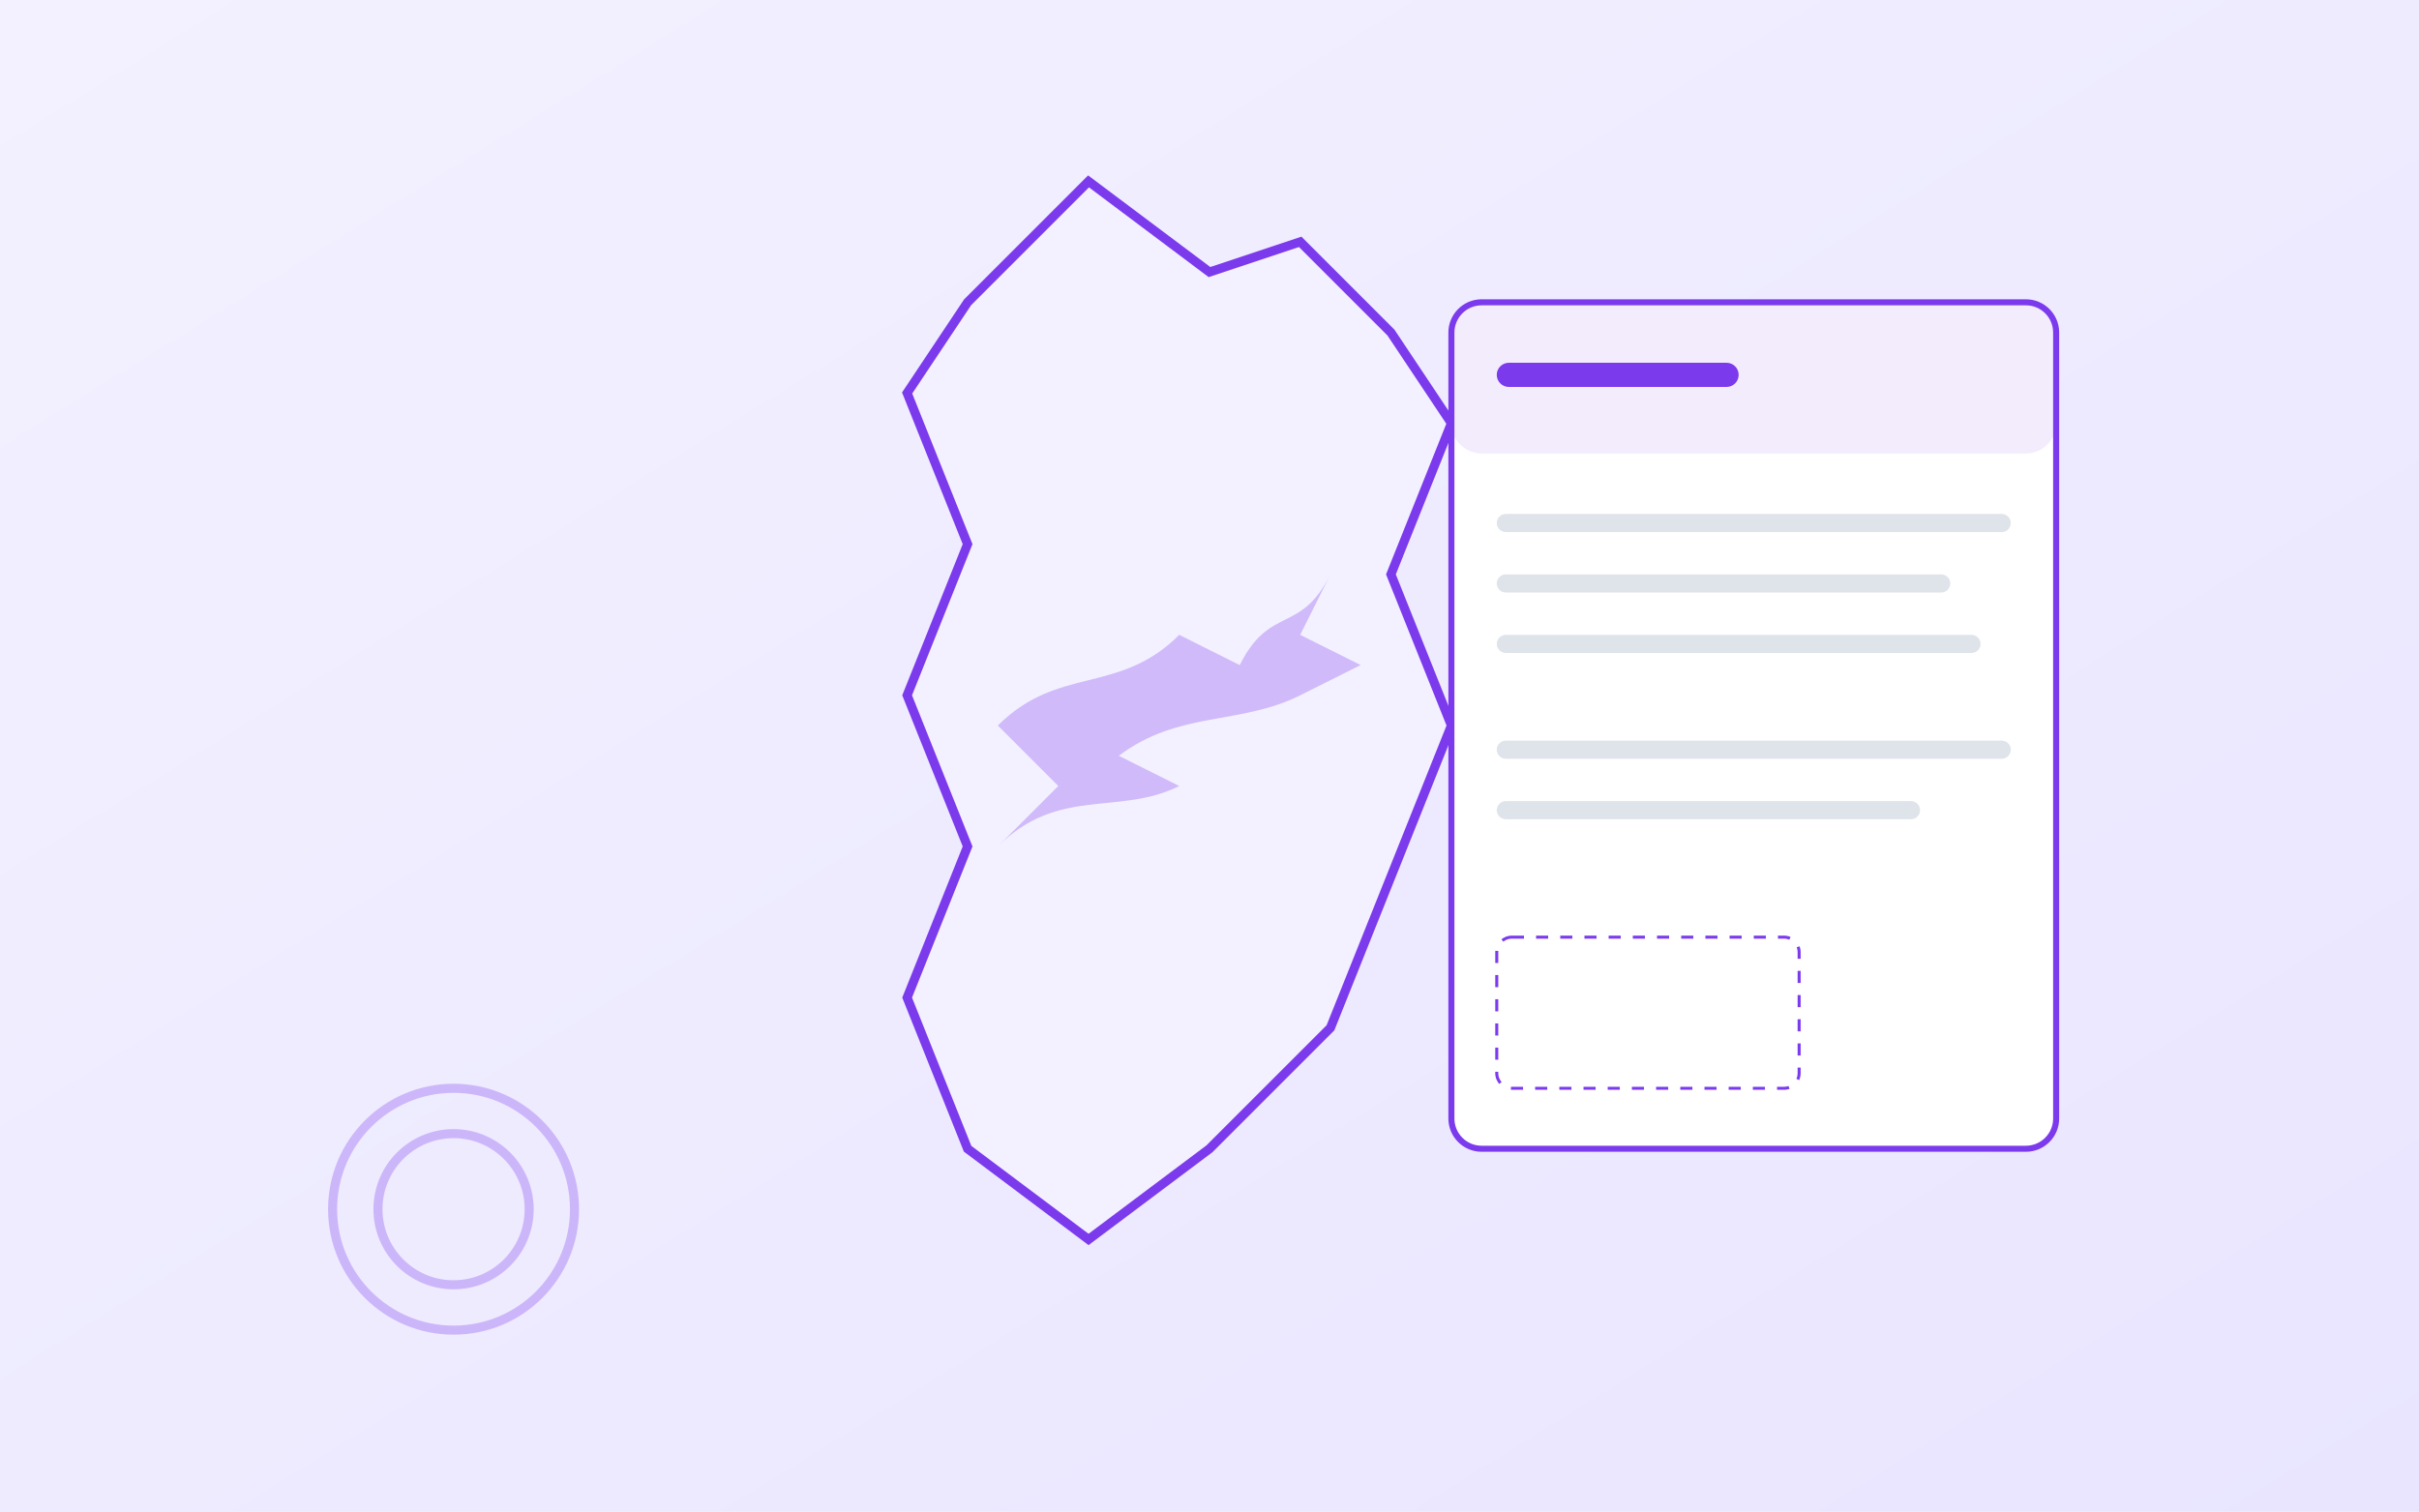
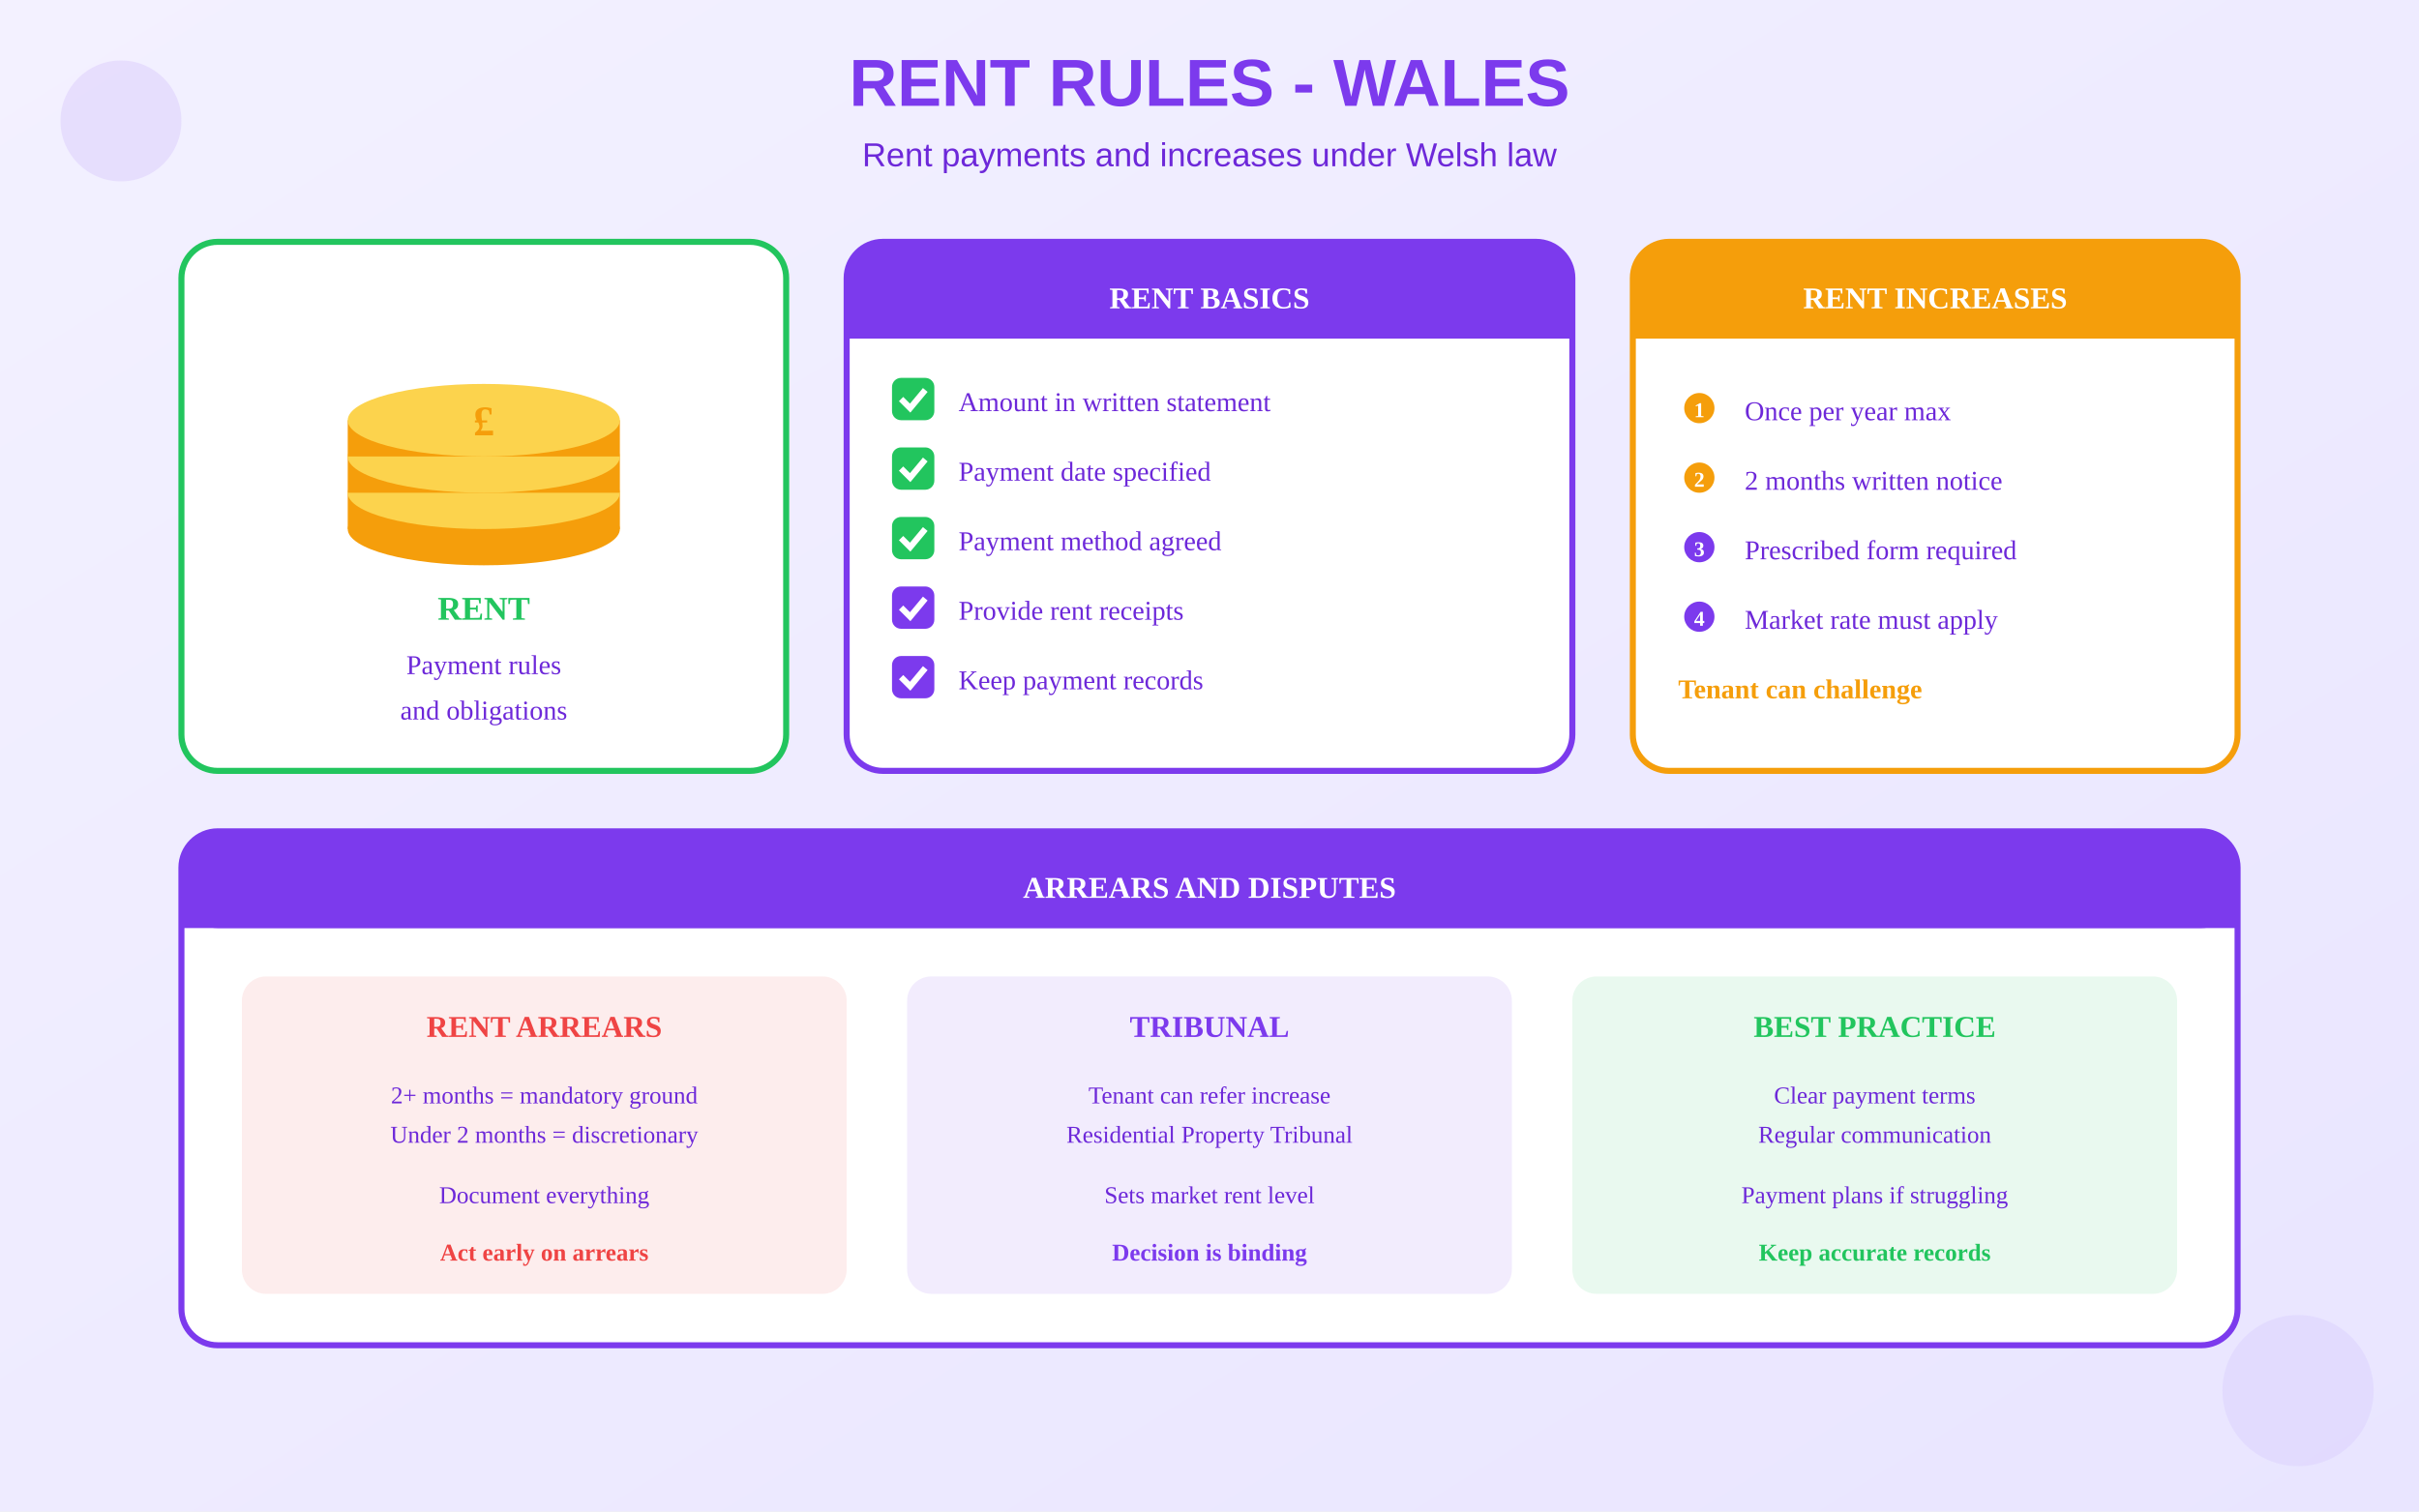
<svg xmlns="http://www.w3.org/2000/svg" viewBox="0 0 800 500">
  <defs>
    <linearGradient id="bgGrad" x1="0%" y1="0%" x2="100%" y2="100%">
      <stop offset="0%" style="stop-color:#F3F1FF" />
      <stop offset="100%" style="stop-color:#E9E5FF" />
    </linearGradient>
  </defs>
  <rect width="800" height="500" fill="url(#bgGrad)" />
-   <g transform="translate(280, 60)">
-     <path d="M80 0 L120 30 L150 20 L180 50 L200 80 L180 130 L200 180 L180 230 L160 280              L120 320 L80 350 L40 320 L20 270 L40 220 L20 170 L40 120 L20 70 L40 40 Z" fill="#F3F1FF" stroke="#7C3AED" stroke-width="3" />
-     <g transform="translate(50, 100)">
-       <path d="M0 80 C20 60 40 70 60 50 L80 60 C90 40 100 50 110 30 L100 50 L120 60 L100 70                C80 80 60 75 40 90 L60 100 C40 110 20 100 0 120 L20 100 C10 90 5 85 0 80 Z" fill="#7C3AED" opacity="0.3" />
+   <text x="400" y="35" text-anchor="middle" fill="#7C3AED" font-size="22" font-weight="bold" font-family="Arial">RENT RULES - WALES</text>
+   <text x="400" y="55" text-anchor="middle" fill="#6D28D9" font-size="11" font-family="Arial">Rent payments and increases under Welsh law</text>
+   <g transform="translate(60, 80)">
+     <rect x="0" y="0" width="200" height="175" rx="12" fill="white" stroke="#22C55E" stroke-width="2" />
+     <g transform="translate(35, 10)">
+       <ellipse cx="65" cy="85" rx="45" ry="12" fill="#F59E0B" />
+       <rect x="20" y="73" width="90" height="12" fill="#F59E0B" />
+       <ellipse cx="65" cy="73" rx="45" ry="12" fill="#FCD34D" />
+       <rect x="20" y="61" width="90" height="12" fill="#F59E0B" />
+       <ellipse cx="65" cy="61" rx="45" ry="12" fill="#FCD34D" />
+       <rect x="20" y="49" width="90" height="12" fill="#F59E0B" />
+       <ellipse cx="65" cy="49" rx="45" ry="12" fill="#FCD34D" />
+       <text x="65" y="54" text-anchor="middle" fill="#F59E0B" font-size="14" font-weight="bold">£</text>
+     </g>
+     <text x="100" y="125" text-anchor="middle" fill="#22C55E" font-size="11" font-weight="bold">RENT</text>
+     <text x="100" y="143" text-anchor="middle" fill="#6D28D9" font-size="9">Payment rules</text>
+     <text x="100" y="158" text-anchor="middle" fill="#6D28D9" font-size="9">and obligations</text>
+   </g>
+   <g transform="translate(280, 80)">
+     <rect x="0" y="0" width="240" height="175" rx="12" fill="white" stroke="#7C3AED" stroke-width="2" />
+     <rect x="0" y="0" width="240" height="32" rx="12" fill="#7C3AED" />
+     <rect x="0" y="20" width="240" height="12" fill="#7C3AED" />
+     <text x="120" y="22" text-anchor="middle" fill="white" font-size="10" font-weight="bold">RENT BASICS</text>
+     <g transform="translate(15, 45)">
+       <rect x="0" y="0" width="14" height="14" rx="3" fill="#22C55E" />
+       <path d="M3 7 L6 10 L11 4" stroke="white" stroke-width="2" fill="none" />
+       <text x="22" y="11" fill="#6D28D9" font-size="9">Amount in written statement</text>
+     </g>
+     <g transform="translate(15, 68)">
+       <rect x="0" y="0" width="14" height="14" rx="3" fill="#22C55E" />
+       <path d="M3 7 L6 10 L11 4" stroke="white" stroke-width="2" fill="none" />
+       <text x="22" y="11" fill="#6D28D9" font-size="9">Payment date specified</text>
+     </g>
+     <g transform="translate(15, 91)">
+       <rect x="0" y="0" width="14" height="14" rx="3" fill="#22C55E" />
+       <path d="M3 7 L6 10 L11 4" stroke="white" stroke-width="2" fill="none" />
+       <text x="22" y="11" fill="#6D28D9" font-size="9">Payment method agreed</text>
+     </g>
+     <g transform="translate(15, 114)">
+       <rect x="0" y="0" width="14" height="14" rx="3" fill="#7C3AED" />
+       <path d="M3 7 L6 10 L11 4" stroke="white" stroke-width="2" fill="none" />
+       <text x="22" y="11" fill="#6D28D9" font-size="9">Provide rent receipts</text>
+     </g>
+     <g transform="translate(15, 137)">
+       <rect x="0" y="0" width="14" height="14" rx="3" fill="#7C3AED" />
+       <path d="M3 7 L6 10 L11 4" stroke="white" stroke-width="2" fill="none" />
+       <text x="22" y="11" fill="#6D28D9" font-size="9">Keep payment records</text>
    </g>
  </g>
-   <g transform="translate(480, 100)">
-     <rect x="0" y="0" width="200" height="280" rx="10" fill="white" stroke="#7C3AED" stroke-width="2" />
-     <rect x="0" y="0" width="200" height="50" rx="10" fill="#7C3AED" opacity="0.1" />
-     <rect x="15" y="20" width="80" height="8" rx="4" fill="#7C3AED" />
-     <rect x="15" y="70" width="170" height="6" rx="3" fill="#94A3B8" opacity="0.3" />
-     <rect x="15" y="90" width="150" height="6" rx="3" fill="#94A3B8" opacity="0.3" />
-     <rect x="15" y="110" width="160" height="6" rx="3" fill="#94A3B8" opacity="0.3" />
-     <rect x="15" y="145" width="170" height="6" rx="3" fill="#94A3B8" opacity="0.3" />
-     <rect x="15" y="165" width="140" height="6" rx="3" fill="#94A3B8" opacity="0.3" />
-     <rect x="15" y="210" width="100" height="50" rx="5" stroke="#7C3AED" stroke-width="1" stroke-dasharray="4" fill="none" />
+   <g transform="translate(540, 80)">
+     <rect x="0" y="0" width="200" height="175" rx="12" fill="white" stroke="#F59E0B" stroke-width="2" />
+     <rect x="0" y="0" width="200" height="32" rx="12" fill="#F59E0B" />
+     <rect x="0" y="20" width="200" height="12" fill="#F59E0B" />
+     <text x="100" y="22" text-anchor="middle" fill="white" font-size="10" font-weight="bold">RENT INCREASES</text>
+     <g transform="translate(15, 48)">
+       <circle cx="7" cy="7" r="5" fill="#F59E0B" />
+       <text x="7" y="10" text-anchor="middle" fill="white" font-size="7" font-weight="bold">1</text>
+       <text x="22" y="11" fill="#6D28D9" font-size="9">Once per year max</text>
+     </g>
+     <g transform="translate(15, 71)">
+       <circle cx="7" cy="7" r="5" fill="#F59E0B" />
+       <text x="7" y="10" text-anchor="middle" fill="white" font-size="7" font-weight="bold">2</text>
+       <text x="22" y="11" fill="#6D28D9" font-size="9">2 months written notice</text>
+     </g>
+     <g transform="translate(15, 94)">
+       <circle cx="7" cy="7" r="5" fill="#7C3AED" />
+       <text x="7" y="10" text-anchor="middle" fill="white" font-size="7" font-weight="bold">3</text>
+       <text x="22" y="11" fill="#6D28D9" font-size="9">Prescribed form required</text>
+     </g>
+     <g transform="translate(15, 117)">
+       <circle cx="7" cy="7" r="5" fill="#7C3AED" />
+       <text x="7" y="10" text-anchor="middle" fill="white" font-size="7" font-weight="bold">4</text>
+       <text x="22" y="11" fill="#6D28D9" font-size="9">Market rate must apply</text>
+     </g>
+     <g transform="translate(15, 140)">
+       <text x="0" y="11" fill="#F59E0B" font-size="9" font-weight="bold">Tenant can challenge</text>
+     </g>
  </g>
-   <circle cx="150" cy="400" r="40" fill="none" stroke="#7C3AED" stroke-width="3" opacity="0.3" />
-   <circle cx="150" cy="400" r="25" fill="none" stroke="#7C3AED" stroke-width="3" opacity="0.3" />
+   <g transform="translate(60, 275)">
+     <rect x="0" y="0" width="680" height="170" rx="12" fill="white" stroke="#7C3AED" stroke-width="2" />
+     <rect x="0" y="0" width="680" height="32" rx="12" fill="#7C3AED" />
+     <rect x="0" y="20" width="680" height="12" fill="#7C3AED" />
+     <text x="340" y="22" text-anchor="middle" fill="white" font-size="10" font-weight="bold">ARREARS AND DISPUTES</text>
+     <g transform="translate(20, 48)">
+       <rect x="0" y="0" width="200" height="105" rx="8" fill="#EF4444" opacity="0.1" />
+       <text x="100" y="20" text-anchor="middle" fill="#EF4444" font-size="10" font-weight="bold">RENT ARREARS</text>
+       <text x="100" y="42" text-anchor="middle" fill="#6D28D9" font-size="8">2+ months = mandatory ground</text>
+       <text x="100" y="55" text-anchor="middle" fill="#6D28D9" font-size="8">Under 2 months = discretionary</text>
+       <text x="100" y="75" text-anchor="middle" fill="#6D28D9" font-size="8">Document everything</text>
+       <text x="100" y="94" text-anchor="middle" fill="#EF4444" font-size="8" font-weight="bold">Act early on arrears</text>
+     </g>
+     <g transform="translate(240, 48)">
+       <rect x="0" y="0" width="200" height="105" rx="8" fill="#7C3AED" opacity="0.1" />
+       <text x="100" y="20" text-anchor="middle" fill="#7C3AED" font-size="10" font-weight="bold">TRIBUNAL</text>
+       <text x="100" y="42" text-anchor="middle" fill="#6D28D9" font-size="8">Tenant can refer increase</text>
+       <text x="100" y="55" text-anchor="middle" fill="#6D28D9" font-size="8">Residential Property Tribunal</text>
+       <text x="100" y="75" text-anchor="middle" fill="#6D28D9" font-size="8">Sets market rent level</text>
+       <text x="100" y="94" text-anchor="middle" fill="#7C3AED" font-size="8" font-weight="bold">Decision is binding</text>
+     </g>
+     <g transform="translate(460, 48)">
+       <rect x="0" y="0" width="200" height="105" rx="8" fill="#22C55E" opacity="0.1" />
+       <text x="100" y="20" text-anchor="middle" fill="#22C55E" font-size="10" font-weight="bold">BEST PRACTICE</text>
+       <text x="100" y="42" text-anchor="middle" fill="#6D28D9" font-size="8">Clear payment terms</text>
+       <text x="100" y="55" text-anchor="middle" fill="#6D28D9" font-size="8">Regular communication</text>
+       <text x="100" y="75" text-anchor="middle" fill="#6D28D9" font-size="8">Payment plans if struggling</text>
+       <text x="100" y="94" text-anchor="middle" fill="#22C55E" font-size="8" font-weight="bold">Keep accurate records</text>
+     </g>
+   </g>
+   <circle cx="40" cy="40" r="20" fill="#7C3AED" opacity="0.1" />
+   <circle cx="760" cy="460" r="25" fill="#A78BFA" opacity="0.12" />
</svg>
